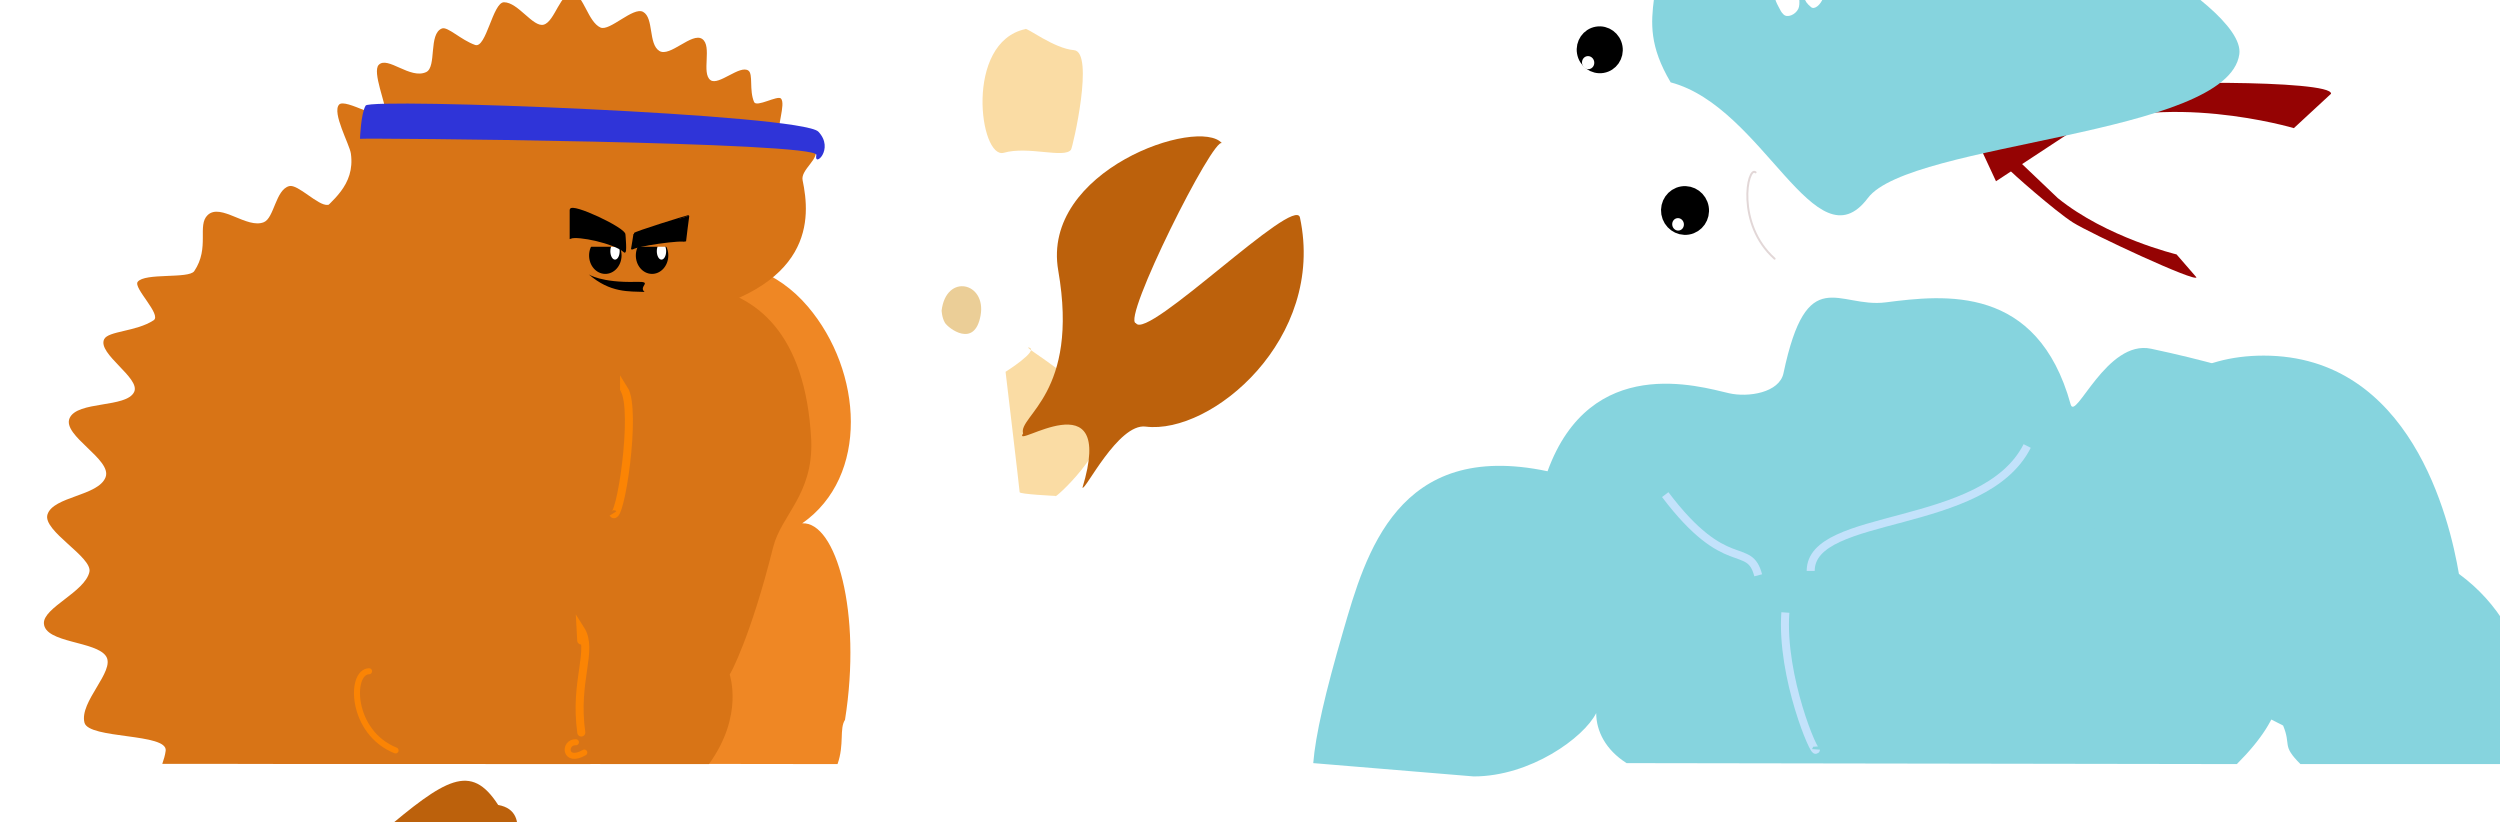
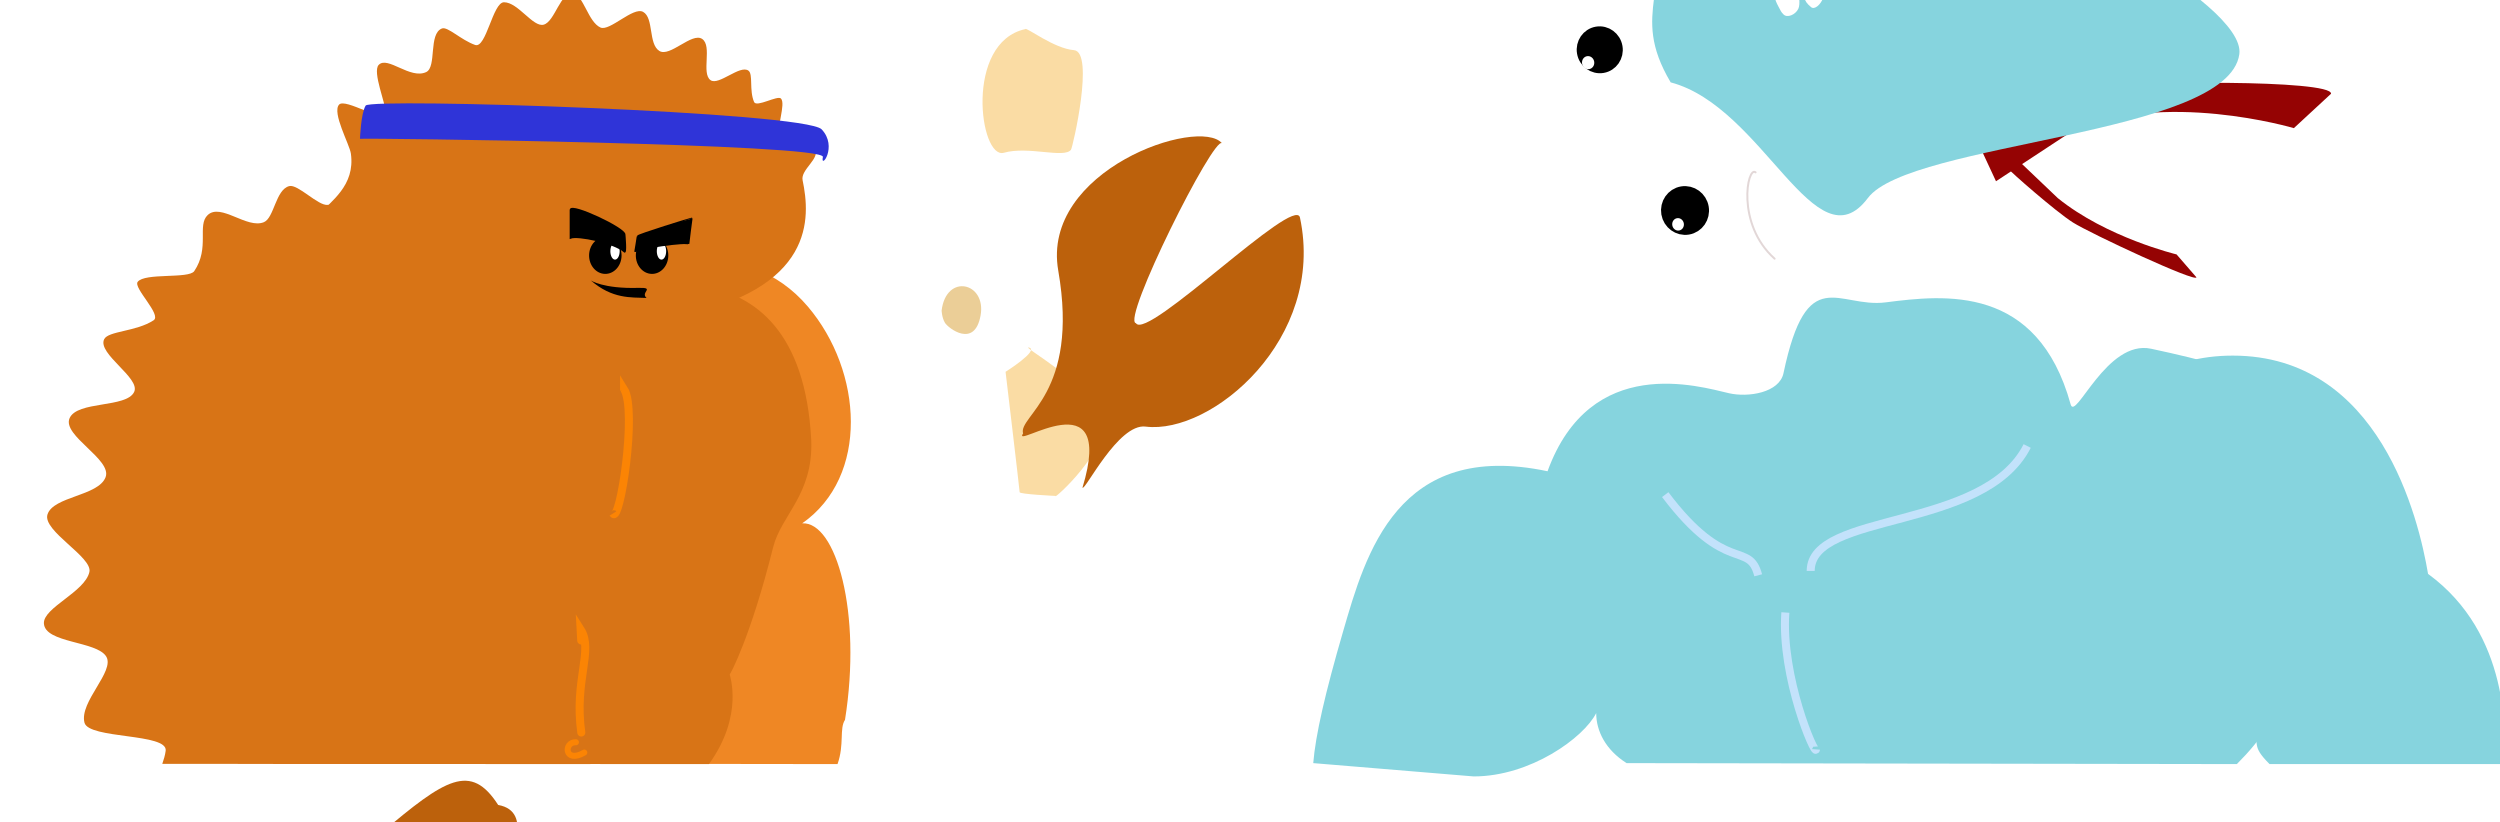
<svg xmlns="http://www.w3.org/2000/svg" xmlns:ns1="https://boxy-svg.com" viewBox="0 0 1248 410" width="1248px" height="410px">
  <defs>
    <path id="path-0" d="M 459.46 92.262 L 491.842 124.645" style="fill: none;" />
    <path id="path-1" d="M 503.107 101.708 C 541.095 100.731 572.751 103.852 603.429 106.92 C 612.04 108.121 612.642 111.852 615.807 113.434 C 616.723 113.892 616.711 111.553 617.436 110.829 C 624.791 97.468 628.944 83.142 636.327 72.067 L 636.653 71.09 C 636.96 70.169 638.608 67.964 638.608 67.507" style="fill: none;" />
    <ns1:grid x="0" y="0" width="32.911" height="30.966" />
    <linearGradient gradientUnits="userSpaceOnUse" x1="1115.336" y1="61.932" x2="1115.336" y2="394.298" id="gradient-1" gradientTransform="matrix(1, 0, 0, 1, 1779.565, 106.2542)">
      <stop offset="0" style="stop-color: rgba(134, 212, 222, 1)" />
      <stop offset="1" style="stop-color: rgba(54, 183, 200, 1)" />
    </linearGradient>
    <linearGradient gradientUnits="userSpaceOnUse" x1="172.321" y1="130.893" x2="172.321" y2="308.092" id="gradient-2">
      <stop offset="0" style="stop-color: rgba(216, 116, 22, 1)" />
      <stop offset="1" style="stop-color: rgba(124, 66, 13, 1)" />
    </linearGradient>
  </defs>
  <rect width="1248" height="350" style="stroke-linejoin: round; stroke-width: 0px; stroke: rgb(0, 0, 0); fill: rgba(33, 45, 61, 0);" x="1779.565" y="106.254" />
  <ellipse style="paint-order: stroke; stroke: rgb(0, 0, 0); stroke-width: 0px; fill: rgb(118, 185, 194);" cx="2802.31" cy="212.091" rx="29.981" ry="34.657" />
  <path style="fill: rgb(250, 220, 164); stroke: rgb(0, 0, 0); stroke-width: 0px; transform-origin: 2763.15px 369.077px;" d="M 2771.773 348.663 C 2753.708 349.013 2706.944 370.021 2743.18 376.392 C 2746.556 376.072 2712.301 385.654 2753.466 390.963 C 2790.029 391.795 2800.34 356.663 2795.349 347.177 L 2771.773 348.663 Z" />
  <path style="stroke: rgb(0, 0, 0); paint-order: fill; stroke-width: 5px; stroke-opacity: 0; fill: url('#gradient-1');" d="M 2999.318 399.341 C 3013.665 441.595 3015.401 451.575 2987.11 477.098 C 2952.25 508.547 2821.455 512.044 2789.557 464.805 C 2772.329 420.382 2786.736 312.313 2782.545 285.691 C 2758.148 158.35 2944.583 125.949 2990.073 231.062 C 3009.779 276.594 2982.201 348.928 2999.318 399.341 Z" />
  <ellipse style="fill: rgb(255, 255, 255); paint-order: stroke; stroke-width: 6px; stroke: rgb(255, 255, 255);" cx="2830.843" cy="244.812" rx="41.015" ry="37.623" />
  <ellipse style="fill: rgb(255, 255, 255); paint-order: stroke; stroke-width: 6px; stroke: rgb(255, 255, 255); transform-origin: 2922.93px 246.64px;" cx="2922.944" cy="246.64" rx="43.763" ry="41.659" />
  <path style="fill: rgb(255, 255, 255); paint-order: fill; stroke: rgb(0, 0, 0); stroke-width: 0px;" d="M 2850.113 292.569 C 2849.919 293.121 2849.219 301.556 2849.219 302.568 C 2849.219 302.77 2849.143 307.851 2849.143 309.163 C 2849.143 310.465 2848.762 313.141 2850.189 317.885 C 2851.067 320.816 2850.97 321.194 2852.128 322.992 C 2853.648 325.349 2859.35 325.956 2861.599 322.779 C 2863.326 320.342 2863.824 313.709 2863.838 313.525 C 2864.254 307.712 2864.21 301.216 2864.21 299.269 C 2864.21 299.087 2863.344 293.141 2862.793 292.356 C 2861.694 290.788 2850.189 291.065 2850.189 292.569" />
  <g transform="matrix(0.78393, 0, 0, 0.78393, 2690.482, 168.1785)" style="">
    <g>
      <ellipse style="stroke: rgb(0, 0, 0); paint-order: stroke; stroke-width: 12.648px;" cx="20.34" cy="90.046" rx="12.335" ry="12.678" transform="matrix(0.999709, 0.024132, -0.024132, 0.999709, 260.8167, 18.07469)" />
      <ellipse style="stroke: rgb(140, 37, 37); fill: rgb(255, 255, 255); stroke-opacity: 0; paint-order: stroke; stroke-width: 12.648px;" cx="8.84" cy="101.025" rx="4.968" ry="5.311" transform="matrix(0.999709, 0.024132, -0.024132, 0.999709, 261.3612, 15.79902)" />
    </g>
  </g>
  <ellipse style="stroke: rgb(0, 0, 0); paint-order: stroke; stroke-width: 12.648px;" cx="20.34" cy="90.046" rx="9.67" ry="9.939" transform="matrix(0.999709, 0.024132, -0.024132, 0.999709, 2817.116, 162.5674)" />
  <ellipse style="stroke: rgb(140, 37, 37); fill: rgb(255, 255, 255); stroke-opacity: 0; paint-order: stroke; stroke-width: 12.648px;" cx="8.84" cy="101.025" rx="3.895" ry="4.163" transform="matrix(0.999709, 0.024132, -0.024132, 0.999709, 2820.664, 159.3407)" />
  <path d="M 1930.698 264.239 C 1936.466 247.343 1915.443 263.996 1915.443 277.677 C 1915.443 291.358 1920.831 306.303 1934.646 308.764 C 1936.818 309.15 1946.129 300.136 1947.917 297.822 C 1953.063 291.164 1943.661 291.444 1939.713 287.388 C 1931.385 278.836 1926.111 277.677 1930.698 264.239 Z" style="stroke: rgb(0, 0, 0); stroke-width: 0px; fill: rgb(244, 134, 32); transform-box: fill-box; transform-origin: 263.495% 145.354%;" transform="matrix(-1, 0, 0, -1, 0.000217, -0.00004)" />
  <g transform="matrix(1, 0, 0, 1, 1774.405, 99.2254)">
    <path style="stroke: rgb(0, 0, 0); transform-box: fill-box; transform-origin: 67.576% 62.349%; stroke-width: 0px; paint-order: fill; fill-rule: evenodd; fill: url('#gradient-2');" d="M 28.101 233.462 C 28.083 233.444 32.463 226.558 40.427 217.21 C 43.681 213.39 33.925 201.9 38.32 197.559 C 42.069 193.856 60.198 201.109 61.005 195.028 C 61.565 190.811 56.981 176.81 61.005 173.063 C 66.344 168.091 75.698 177.334 85.27 173.278 C 91.713 170.548 86.489 155.341 94.69 152.523 C 98.082 151.357 105.904 155.909 114.421 158.643 C 121.05 160.771 124.952 135.627 131.638 135.627 C 140.063 135.627 148.941 149.326 155.303 147.702 C 162.061 145.977 165.253 129.662 172.974 130.967 C 179.057 131.995 181.755 146.238 189.095 149.247 C 194.569 151.491 208.604 137.87 214.501 140.82 C 220.998 144.071 217.509 158.089 224.162 161.871 C 230.457 165.45 243.568 151.65 249.675 155.407 C 255.837 159.197 249.01 173.947 254.657 177.621 C 259.495 180.769 272.226 169.154 277.254 172.504 C 280.137 174.425 277.59 183.068 280.603 189.413 C 282.052 192.465 294.661 185.623 296.619 187.539 C 299.633 190.489 293.63 203.703 296.246 206 C 303.996 212.808 313.642 210.472 316.71 214.692 C 320.395 219.761 308.776 222.701 310.119 228.523 C 315.555 252.1 319.205 302.213 179.873 307.682 C 6.136 314.5 28.101 234.105 28.101 233.462 Z" />
    <g transform="matrix(1, 0, 0, 1, -136.7882, -23.26958)" style="transform-origin: 367.697px 258.584px;">
      <g transform="matrix(0.78393, 0, 0, 0.78393, 524.9594, 230.3359)">
        <ellipse style="stroke: rgb(0, 0, 0); paint-order: stroke; stroke-width: 0px;" cx="20.34" cy="90.046" rx="12.335" ry="12.678" transform="matrix(0.999709, 0.024132, -0.024132, 0.999709, -273.2709, -32.27812)" />
      </g>
      <path style="stroke: rgb(0, 0, 0); stroke-width: 0px;" d="M 341.713 309.865 C 321.923 308.536 315.064 291.688 315.064 291.688 C 323.606 297.967 341.896 298.233 350.637 297.307 C 339.073 301.619 351.723 310.536 341.713 309.865 Z" />
      <path style="fill: rgb(216, 216, 216); stroke: rgb(0, 0, 0); fill-opacity: 0; stroke-linecap: round; stroke-width: 0px;" d="M 304.235 258.878 C 304.235 246.69 334.878 249.619 342.873 265.817 C 351.932 273.234 367.779 245.062 371.745 250.241" />
      <ellipse style="stroke: rgb(0, 0, 0); fill: rgb(255, 255, 255); stroke-opacity: 0; stroke-width: 0px;" cx="329.156" cy="276.006" rx="4.201" ry="6.863" />
      <ellipse style="stroke: rgb(0, 0, 0); paint-order: stroke; stroke-width: 0px;" cx="20.34" cy="90.046" rx="9.67" ry="9.939" transform="matrix(0.999709, 0.024132, -0.024132, 0.999709, 334.6534, 185.4752)" />
      <ellipse style="stroke: rgb(0, 0, 0); fill: rgb(255, 255, 255); stroke-opacity: 0; stroke-width: 0px;" cx="356.999" cy="276.006" rx="4.201" ry="6.863" />
    </g>
  </g>
  <ellipse style="stroke-opacity: 0; stroke: rgb(149, 223, 244); fill: rgb(180, 226, 231);" cx="2923.531" cy="300.438" rx="15.177" ry="7.306" />
  <path style="paint-order: stroke; stroke: rgb(0, 0, 0); stroke-width: 0px; fill: rgb(144, 229, 241); transform-origin: 2985.74px 205.246px;" d="M 2960.054 197.45 C 2963.059 159.347 3020.992 169.339 3010.069 214.782 C 3003.779 235.998 2978.857 240.247 2978.862 233.73" transform="matrix(0.999709, 0.024132, -0.024132, 0.999709, 0, -0.000001)" />
  <path style="fill: rgb(255, 255, 255); paint-order: fill; stroke: rgb(0, 0, 0); stroke-width: 0px;" d="M 2872.304 294.399 C 2872.112 294.951 2871.41 300.668 2871.41 301.681 C 2871.41 301.883 2871.003 307.165 2871.003 308.475 C 2871.003 309.777 2870.445 313.717 2871.522 318.596 C 2872.234 321.826 2872.461 322.584 2874.97 325.383 C 2876.888 327.521 2881.484 324.977 2883.735 321.802 C 2885.462 319.366 2885.766 314.129 2885.78 313.945 C 2886.196 308.133 2886.402 303.046 2886.402 301.099 C 2886.402 300.914 2885.537 294.971 2884.985 294.183 C 2883.887 292.618 2872.38 292.893 2872.38 294.396" />
  <path d="M 2868.363 299.024 C 2851.757 300.472 2835.729 303.642 2839.757 293.728 C 2843.785 283.813 2850.85 283.728 2857.909 283.88 C 2861.426 283.955 2870.123 283.939 2873.582 283.579 C 2876.564 283.268 2883.227 282.66 2894.903 291.558 C 2906.578 300.454 2890.495 306.712 2868.363 299.024 Z" style="fill: rgb(250, 220, 164); paint-order: fill; stroke: rgb(0, 0, 0); stroke-width: 0px; transform-origin: 2872.22px 295.987px;" />
  <ellipse style="stroke: rgb(0, 0, 0); paint-order: stroke; stroke-width: 6px;" cx="2864.627" cy="282.595" rx="10.873" ry="5.704" />
  <path d="M 2987.11 208.779 C 2987.11 215.021 2983.21 220.082 2978.401 220.082 C 2978.087 220.082 2977.779 220.06 2977.475 220.018 C 2977.45 214.645 2974.249 210.042 2969.707 208.099 C 2969.977 202.172 2973.765 197.476 2978.401 197.476 C 2983.21 197.476 2987.11 202.536 2987.11 208.779 Z" style="stroke: rgb(0, 0, 0);" />
  <ellipse style="stroke-opacity: 0; stroke: rgb(149, 223, 244); fill: rgb(180, 226, 231);" cx="2818.225" cy="295.605" rx="14.066" ry="7.306" />
  <path style="fill: rgb(250, 220, 164); stroke: rgb(0, 0, 0); stroke-width: 0px;" d="M 2889 366.557 C 2871.698 365.762 2840.058 387.235 2867.8 393.107 C 2870.385 392.815 2844.161 401.646 2875.678 406.539 C 2903.667 407.306 2930.115 375.633 2921.06 372.841 C 2900.465 366.492 2900.3 367.28 2889 366.557 Z" />
  <path style="stroke: rgb(0, 0, 0); stroke-width: 0px; fill: rgb(201, 93, 20); transform-box: fill-box; transform-origin: 255.361% -87.968%;" d="M 1904.393 385.075 C 1878.476 387.962 1887.398 431.069 1913.315 428.182 C 1913.315 428.182 1953.757 417.413 1925.975 418.34 C 1898.193 419.267 1905.036 395.104 1912.997 392.948 C 1920.958 390.793 1904.393 384.878 1904.393 385.075 Z" />
  <g transform="matrix(1, 0, 0, 1, 1782.968, 96.61983)">
    <path style="stroke: rgb(0, 0, 0); transform-box: fill-box; transform-origin: -40.215% 214.156%; stroke-width: 0px; fill: rgb(244, 134, 32);" d="M 331.446 162.417 C 342.464 192.25 248 214.05 254.965 166.736 C 257.283 185.332 320.428 132.584 331.446 162.417 Z" transform="matrix(-1, 0, 0, -1, 0.000015, -0.000049)" />
    <path style="stroke: rgb(0, 0, 0); transform-box: fill-box; transform-origin: -27.107% 202.499%; stroke-width: 0px; fill: rgb(201, 93, 20);" d="M 277.272 134.629 C 262.917 143.754 244.761 176.998 246.727 184.029 C 265.054 156.149 310.276 174.656 326.974 173.881 C 343.671 173.105 319.844 107.565 277.272 134.629 Z" transform="matrix(-1, 0, 0, -1, -0.000012, 0.000019)" />
  </g>
  <path style="stroke: rgb(0, 0, 0); stroke-width: 0px; fill: rgb(244, 134, 32); transform-origin: 1999.31px 343.902px;" d="M 2077.574 395.548 C 2091.343 366.771 1990.035 365.117 1994.75 406.139 C 1998.389 389.061 2063.806 424.327 2077.574 395.548 Z" />
  <g transform="matrix(0.876621, 0.045942, -0.033278, 0.634978, 1440.464, 416.4529)" style="transform-origin: 554.424px -74.481px;">
    <path d="M 585.232 -186.119 C 585.232 -186.119 606.437 -173.561 612.352 -164.666 C 619.637 -153.711 619.031 -133.474 619.031 -133.474 L 617.457 -13.851 L 585.448 -13.851 L 580.677 -19.767 L 580.677 -22.919 C 583.372 -23.692 585.232 -25.335 585.232 -27.236 C 585.232 -29.137 583.372 -30.781 580.677 -31.553 L 580.677 -34.646 C 583.372 -35.418 585.232 -37.061 585.232 -38.963 C 585.232 -40.864 583.372 -42.507 580.677 -43.28 L 580.677 -46.372 C 583.372 -47.145 585.232 -48.788 585.232 -50.689 C 585.232 -52.591 583.372 -54.234 580.677 -55.006 L 580.677 -58.099 C 583.372 -58.872 585.232 -60.515 585.232 -62.416 C 585.232 -64.317 583.372 -65.961 580.677 -66.733 L 580.677 -69.826 C 583.372 -70.598 585.232 -72.241 585.232 -74.143 C 585.232 -76.044 583.372 -77.687 580.677 -78.46 L 580.677 -81.082 C 585.232 -87.348 587.956 -90.176 585.232 -98.476 L 585.232 -186.119 Z" style="fill: rgb(216, 216, 216); stroke: rgb(0, 0, 0); stroke-width: 0px;" />
    <rect x="591.501" y="-136.767" width="6.682" height="106.109" style="stroke: rgb(0, 0, 0); stroke-opacity: 0; fill: rgb(255, 255, 255); stroke-width: 0px;" rx="3.911" ry="3.911" />
    <rect x="585.848" y="-6.565" width="27.065" height="55.004" style="stroke: rgb(0, 0, 0); fill: rgb(130, 107, 82); stroke-width: 0px;" rx="11.347" ry="11.347" />
    <rect x="574.786" y="-13.851" width="50.271" height="11.815" style="stroke-miterlimit: 4.15; stroke: rgb(0, 0, 0); fill: rgb(80, 64, 64); stroke-width: 0px;" rx="4.274" ry="4.274" />
    <text style="fill: rgb(255, 255, 255); font-family: 'agave NF'; font-size: 26.502px; font-weight: 700; letter-spacing: -0.7px; line-height: 42.403px; stroke-width: 0px; word-spacing: -0.9px; white-space: pre; transform-box: fill-box; transform-origin: 45.024px 13.296px;" transform="matrix(0, -1.169721, 0.640752, 0, 92.13033, -179.0036)" x="470.535" y="108.548">Borrow</text>
  </g>
  <path style="stroke: rgb(0, 0, 0); stroke-width: 0px; fill: rgb(201, 93, 20); transform-origin: 2002.93px 347.469px;" d="M 2022.314 439.582 C 2008.58 433.953 1992.462 407.242 1994.822 400.535 C 2011.42 422.374 2057.424 397.448 2073.969 395.114 C 2090.515 392.779 2063.048 456.277 2022.314 439.582 Z" />
  <path d="M 1817.649 409.551 C 1825.477 426.563 1801.611 412.013 1801.611 396.913 C 1801.611 381.811 1805.65 369.378 1817.649 366.662 C 1819.535 366.234 1829.833 366.823 1831.385 369.378 C 1835.855 376.727 1828.706 381.473 1825.276 385.95 C 1818.043 395.392 1814.334 402.346 1817.649 409.551 Z" style="stroke: rgb(0, 0, 0); stroke-width: 0px; fill: rgb(201, 93, 20); transform-box: fill-box; transform-origin: 567.27% -18.007%;" />
  <path d="M 1838.812 433.813 C 1849.648 457.268 1816.614 437.211 1816.614 416.391 C 1816.614 395.572 1822.203 378.431 1838.812 374.686 C 1841.424 374.098 1855.675 374.909 1857.826 378.431 C 1864.012 388.563 1854.116 395.107 1849.368 401.28 C 1839.356 414.295 1834.223 423.879 1838.812 433.813 Z" style="stroke: rgb(0, 0, 0); stroke-width: 0px; fill: rgb(201, 93, 20); transform-box: fill-box; transform-origin: 466.083% -35.176%;" />
  <path d="M 1867.863 440.736 C 1878.698 464.191 1845.664 444.134 1845.664 423.314 C 1845.664 402.495 1851.255 385.354 1867.863 381.609 C 1870.474 381.021 1884.726 381.832 1886.876 385.354 C 1893.062 395.486 1883.166 402.03 1878.42 408.203 C 1868.408 421.218 1863.273 430.802 1867.863 440.736 Z" style="stroke: rgb(0, 0, 0); stroke-width: 0px; fill: rgb(201, 93, 20); transform-box: fill-box; transform-origin: 400.394% -45.661%;" />
  <path d="M 2147.526 302.225 L 2147.526 296.308 L 2153.443 296.308 L 2153.443 254.892 L 2147.526 254.892 L 2147.526 248.975 L 2171.193 248.975 L 2171.193 254.892 L 2165.276 254.892 L 2165.276 296.308 L 2177.109 296.308 L 2177.109 290.392 L 2183.026 290.392 L 2183.026 284.475 L 2188.943 284.475 L 2188.943 302.225 L 2147.526 302.225 Z M 2194.85 296.308 L 2194.85 272.642 L 2200.767 272.642 L 2200.767 266.725 L 2230.35 266.725 L 2230.35 272.642 L 2236.267 272.642 L 2236.267 296.308 L 2230.35 296.308 L 2230.35 302.225 L 2200.767 302.225 L 2200.767 296.308 L 2194.85 296.308 Z M 2206.683 296.308 L 2224.433 296.308 L 2224.433 272.642 L 2206.683 272.642 L 2206.683 296.308 Z M 2242.174 302.225 L 2242.174 266.725 L 2259.924 266.725 L 2259.924 272.642 L 2265.841 272.642 L 2265.841 266.725 L 2277.674 266.725 L 2277.674 272.642 L 2283.591 272.642 L 2283.591 302.225 L 2271.757 302.225 L 2271.757 278.558 L 2265.841 278.558 L 2265.841 296.308 L 2259.924 296.308 L 2259.924 278.558 L 2254.007 278.558 L 2254.007 302.225 L 2242.174 302.225 Z M 2289.51 302.225 L 2289.51 266.725 L 2307.26 266.725 L 2307.26 272.642 L 2313.177 272.642 L 2313.177 266.725 L 2325.01 266.725 L 2325.01 272.642 L 2330.927 272.642 L 2330.927 302.225 L 2319.094 302.225 L 2319.094 278.558 L 2313.177 278.558 L 2313.177 296.308 L 2307.26 296.308 L 2307.26 278.558 L 2301.344 278.558 L 2301.344 302.225 L 2289.51 302.225 Z M 2348.668 302.225 L 2348.668 296.308 L 2354.584 296.308 L 2354.584 272.642 L 2348.668 272.642 L 2348.668 266.725 L 2366.418 266.725 L 2366.418 296.308 L 2372.334 296.308 L 2372.334 302.225 L 2348.668 302.225 Z M 2354.584 260.808 L 2354.584 248.975 L 2366.418 248.975 L 2366.418 260.808 L 2354.584 260.808 Z M 2384.159 302.225 L 2384.159 296.308 L 2390.075 296.308 L 2390.075 290.392 L 2395.992 290.392 L 2395.992 278.558 L 2390.075 278.558 L 2390.075 272.642 L 2384.159 272.642 L 2384.159 266.725 L 2395.992 266.725 L 2395.992 272.642 L 2401.909 272.642 L 2401.909 278.558 L 2407.825 278.558 L 2407.825 272.642 L 2413.742 272.642 L 2413.742 266.725 L 2425.575 266.725 L 2425.575 272.642 L 2419.659 272.642 L 2419.659 278.558 L 2413.742 278.558 L 2413.742 290.392 L 2419.659 290.392 L 2419.659 296.308 L 2425.575 296.308 L 2425.575 302.225 L 2413.742 302.225 L 2413.742 296.308 L 2407.825 296.308 L 2407.825 290.392 L 2401.909 290.392 L 2401.909 296.308 L 2395.992 296.308 L 2395.992 302.225 L 2384.159 302.225 Z M 2478.819 302.225 L 2478.819 296.308 L 2484.735 296.308 L 2484.735 254.892 L 2478.819 254.892 L 2478.819 248.975 L 2514.319 248.975 L 2514.319 254.892 L 2520.235 254.892 L 2520.235 272.642 L 2514.319 272.642 L 2514.319 278.558 L 2520.235 278.558 L 2520.235 296.308 L 2514.319 296.308 L 2514.319 302.225 L 2478.819 302.225 Z M 2496.569 296.308 L 2508.402 296.308 L 2508.402 278.558 L 2496.569 278.558 L 2496.569 296.308 Z M 2496.569 272.642 L 2508.402 272.642 L 2508.402 254.892 L 2496.569 254.892 L 2496.569 272.642 Z M 2555.726 296.308 L 2561.643 296.308 L 2561.643 302.225 L 2537.976 302.225 L 2537.976 296.308 L 2543.893 296.308 L 2543.893 254.892 L 2537.976 254.892 L 2537.976 248.975 L 2555.726 248.975 L 2555.726 296.308 Z M 2573.479 296.308 L 2573.479 272.642 L 2579.396 272.642 L 2579.396 266.725 L 2608.979 266.725 L 2608.979 272.642 L 2614.896 272.642 L 2614.896 296.308 L 2608.979 296.308 L 2608.979 302.225 L 2579.396 302.225 L 2579.396 296.308 L 2573.479 296.308 Z M 2585.312 296.308 L 2603.062 296.308 L 2603.062 272.642 L 2585.312 272.642 L 2585.312 296.308 Z M 2620.803 308.142 L 2620.803 302.225 L 2632.636 302.225 L 2632.636 308.142 L 2644.47 308.142 L 2644.47 296.308 L 2626.72 296.308 L 2626.72 290.392 L 2620.803 290.392 L 2620.803 272.642 L 2626.72 272.642 L 2626.72 266.725 L 2644.47 266.725 L 2644.47 272.642 L 2632.636 272.642 L 2632.636 290.392 L 2644.47 290.392 L 2644.47 272.642 L 2650.386 272.642 L 2650.386 266.725 L 2662.22 266.725 L 2662.22 272.642 L 2656.303 272.642 L 2656.303 308.142 L 2650.386 308.142 L 2650.386 314.058 L 2626.72 314.058 L 2626.72 308.142 L 2620.803 308.142 Z" style="fill: rgb(255, 255, 255);" />
  <path style="fill: rgb(216, 216, 216); stroke: rgb(0, 0, 0); stroke-width: 5px; stroke-linecap: round; stroke-linejoin: round; fill-opacity: 0;" d="M 1952.14 327.14 C 1959.325 346.239 1988.925 352.625 2001.694 329.436" />
  <path style="stroke: rgb(0, 0, 0); fill: rgb(134, 212, 222); stroke-width: 0px;" d="M 796.825 355.983 C 790.595 368.3 763.933 387.592 735.677 387.592 L 655.572 380.95 C 656.697 366.946 661.546 345.925 670.489 315.155 C 681.739 276.449 697.686 219.426 772.533 235.249 C 794.025 176.266 848.234 192.877 863.11 196.297 C 872.709 198.504 888.264 196.061 890.324 186.276 C 902.051 130.571 917.629 153.979 941.366 150.937 C 970.66 147.183 1017.094 141.877 1033.669 201.874 C 1036.042 210.463 1051.644 169.36 1073.813 174.084 C 1284.267 218.927 1114.393 278.613 1097.106 305.763 C 1113.684 316.124 1167.466 330.601 1116.633 381.434 L 811.998 380.95 C 801.52 374.346 796.825 364.908 796.825 355.983 Z" />
-   <path style="stroke: rgb(0, 0, 0); stroke-width: 0px; fill: rgb(247, 145, 51); transform-box: fill-box; transform-origin: 50% 50%;" d="M -2.674 -75.299 C -55.246 -99.249 -13.178 -356.774 70.548 -313.43 C 86.841 -364.286 197.598 -283.161 131.49 -217.278 C 147.339 -199.222 97.095 -111.349 101.723 -74.638 L 2.538 -74.638 C -0.77 -75.057 -2.674 -75.299 -2.674 -75.299 Z" transform="matrix(0.788011, -0.615661, 0.615661, 0.788011, 0.000002, -0.000002)" />
  <path style="stroke: rgb(0, 0, 0); stroke-width: 0px; stroke-linecap: round; fill: rgb(239, 135, 36);" d="M 400.463 261.243 C 417.318 260.299 430.381 305.649 421.823 359.357 C 418.942 363.687 421.577 371.592 418.096 381.434 L 329.173 381.32 C 299.204 340.914 296.605 303.064 303.216 283.948 C 195.696 193.158 342.048 80.93 403.293 153.057 C 430.756 185.4 433.965 237.846 400.463 261.243 Z" />
  <path style="stroke: rgb(0, 0, 0); fill: rgb(216, 116, 22); stroke-width: 0px;" d="M 311.02 145.591 C 301.864 149.868 399.42 110.176 404.984 219.893 C 405.968 246.92 389.981 257.089 385.946 273.224 C 374.775 317.887 364.532 336.697 364.29 336.632 C 364.049 336.567 371.686 356.846 353.905 381.434 L 136.394 381.32 C 133.581 357.494 134.02 336.727 115.988 308.418 C 26.891 228.34 86.222 117.614 193.965 126.516 C 222.36 100.736 241.646 120.694 242.25 137.764 L 274.997 148.145 L 311.02 145.591 Z" />
  <g transform="matrix(0.838046, 0, 0, 0.925921, 156.1224, 19.11332)" style="">
    <path style="stroke: rgb(0, 0, 0); stroke-width: 0px; paint-order: fill; fill-rule: evenodd; fill: rgb(216, 116, 22); transform-box: fill-box; transform-origin: 67.576% 62.349%;" d="M 2.88 95.85 C 10.796 87.704 25.394 79.565 22.717 62.156 C 21.954 57.196 11.305 40.095 15.7 35.754 C 19.449 32.051 42.488 46.055 43.295 39.974 C 43.855 35.757 35.282 18.074 39.306 14.327 C 44.645 9.355 57.988 22.28 67.56 18.224 C 74.003 15.494 68.779 -2.475 76.98 -5.293 C 80.372 -6.459 88.194 0.855 96.711 3.589 C 103.34 5.717 107.242 -19.427 113.928 -19.427 C 122.353 -19.427 131.231 -5.728 137.593 -7.352 C 144.351 -9.077 147.543 -25.392 155.264 -24.087 C 161.347 -23.059 164.045 -8.816 171.385 -5.807 C 176.859 -3.563 190.894 -17.184 196.791 -14.234 C 203.288 -10.983 199.799 3.035 206.452 6.817 C 212.747 10.396 225.858 -3.404 231.965 0.353 C 238.127 4.143 231.3 18.893 236.947 22.567 C 241.785 25.715 254.516 14.1 259.544 17.45 C 262.427 19.371 259.88 28.014 262.893 34.359 C 264.342 37.411 276.951 30.569 278.909 32.485 C 281.923 35.435 275.92 48.649 278.536 50.946 C 286.286 57.754 295.932 55.418 299 59.638 C 302.685 64.707 290.452 70.716 291.795 76.538 C 296.393 96.479 299.713 135.404 216.323 150.243 C 227.026 163.271 217.104 171.06 209.768 171.888 C 204.584 172.474 178.079 173.955 171.989 170.541 C 162.314 167.613 135.07 160.185 127.958 155.513 C -34.955 156.011 37.748 128.526 2.88 95.85 Z" />
    <path style="stroke: rgb(0, 0, 0); stroke-width: 0px; paint-order: fill; fill-rule: evenodd; fill: rgb(216, 116, 22);" d="M -87.605 384.114 C -86.254 374.55 -133.434 377.899 -135.973 368.982 C -139.174 357.747 -117.647 341.247 -123.016 333.316 C -128.717 324.89 -159.582 326.184 -160.143 315.445 C -160.583 306.982 -135.722 298.538 -133.041 287.727 C -131.04 279.664 -161.127 265.582 -158.005 256.715 C -154.565 246.946 -127.762 246.829 -123.415 236.67 C -119.3 227.059 -149.361 214.268 -144.852 204.845 C -140.304 195.341 -110.903 199.426 -106.37 190.648 C -102.487 183.125 -128.432 170.097 -124.252 162.253 C -121.856 157.755 -105.18 158.212 -94.792 152.035 C -89.796 149.064 -107.02 134.577 -104.282 131.316 C -100.064 126.292 -73.768 129.802 -70.587 125.533 C -61.157 112.883 -69.066 100.813 -62.561 95.287 C -54.748 88.647 -39.181 102.917 -29.11 99.146 C -22.943 96.837 -22.126 81.566 -13.984 79.688 C -8.848 78.503 3.096 90.361 8.847 89.824 C 44.98 86.454 91.967 99.513 133.509 174.719 C 153.123 156.016 171.047 166.598 175.339 176.098 C 178.373 182.813 191.129 217.654 187.238 226.936 C 185.59 240.835 147.884 275.61 142.094 286.682 C 156.17 335.359 163.544 368.197 165.445 391.308 L -89.618 391.184 C -88.707 388.642 -87.968 386.685 -87.605 384.114 Z" />
    <g transform="matrix(1, 0, 0, 1, -150.691, -158.8965)" style="transform-origin: 367.697px 258.584px;">
      <g transform="matrix(0.78393, 0, 0, 0.78393, 524.9594, 230.3359)">
        <ellipse style="stroke: rgb(0, 0, 0); paint-order: stroke; stroke-width: 0px;" cx="20.34" cy="90.046" rx="12.335" ry="12.678" transform="matrix(0.999709, 0.024132, -0.024132, 0.999709, -273.2709, -32.27812)" />
      </g>
-       <path style="stroke: rgb(0, 0, 0); stroke-width: 0px;" d="M 343.332 290.218 C 322.34 290.746 315.064 286.155 315.064 286.155 C 327.961 296.29 339.075 295.284 348.347 295.651 C 344.315 292.604 353.95 289.951 343.332 290.218 Z" />
+       <path style="stroke: rgb(0, 0, 0); stroke-width: 0px;" d="M 344.525 293.458 C 323.533 293.986 316.257 289.395 316.257 289.395 C 329.154 299.53 340.268 298.524 349.54 298.891 C 345.508 295.844 355.143 293.191 344.525 293.458 Z" />
      <path style="fill: rgb(216, 216, 216); stroke: rgb(0, 0, 0); fill-opacity: 0; stroke-linecap: round; stroke-width: 0px;" d="M 304.235 258.878 C 304.235 246.69 334.878 249.619 342.873 265.817 C 351.932 273.234 367.779 245.062 371.745 250.241" />
      <ellipse style="stroke: rgb(0, 0, 0); fill: rgb(255, 255, 255); stroke-opacity: 0; stroke-width: 0px;" cx="330.741" cy="273.684" rx="2.78" ry="4.541" />
      <ellipse style="stroke: rgb(0, 0, 0); paint-order: stroke; stroke-width: 0px;" cx="20.34" cy="90.046" rx="9.67" ry="9.939" transform="matrix(0.999709, 0.024132, -0.024132, 0.999709, 334.6534, 185.4752)" />
      <ellipse style="stroke: rgb(0, 0, 0); fill: rgb(255, 255, 255); stroke-opacity: 0; stroke-width: 0px;" cx="358.421" cy="273.684" rx="2.779" ry="4.541" />
    </g>
-     <path style="stroke: rgb(52, 44, 207); stroke-width: 0px; fill: rgb(47, 52, 216); transform-origin: 126.535px 66.323px;" d="M 24.019 41.626 C 20.397 45.251 17.283 58.576 17.283 58.576 C 21.189 58.811 285.459 112.334 282.461 119.008 C 279.463 125.682 293.937 118.015 286.039 106.885 C 278.141 95.755 27.641 38.001 24.019 41.626 Z" transform="matrix(0.981627, -0.190809, 0.190809, 0.981627, -0.000008, 0.000015)" />
-     <rect x="153.544" y="89.347" width="67.51" height="23.046" style="stroke: rgb(0, 0, 0); fill: rgb(216, 116, 22); stroke-width: 0px;" />
-     <path style="stroke: rgb(0, 0, 0);" d="M 191.538 105.466 C 191.538 105.865 190.072 113.75 190.072 113.75 C 190.072 111.871 221.877 107.809 221.877 109.498 C 221.877 108.701 223.768 95.852 223.768 95.852 C 223.693 95.702 191.376 104.744 191.538 105.466 Z" />
+     <path style="stroke: rgb(52, 44, 207); stroke-width: 0px; fill: rgb(47, 52, 216); transform-origin: 126.535px 66.323px;" d="M 24.019 41.626 C 20.397 45.251 17.283 58.576 17.283 58.576 C 21.189 58.811 289.081 114.117 286.083 120.791 C 283.085 127.465 296.089 117.151 288.191 106.021 C 280.293 94.891 27.641 38.001 24.019 41.626 Z" transform="matrix(0.981627, -0.190809, 0.190809, 0.981627, -0.00001, 0.000019)" />
+     <path style="stroke: rgb(0, 0, 0);" d="M 193.486 106.823 C 193.486 107.222 192.02 115.107 192.02 115.107 C 192.02 113.228 223.825 109.166 223.825 110.855 C 223.825 110.058 225.716 97.209 225.716 97.209 C 225.641 97.059 193.324 106.101 193.486 106.823 Z" />
    <path style="stroke: rgb(0, 0, 0);" d="M 153.544 92.493 C 153.544 92.892 153.544 107.557 153.544 107.557 C 157.891 105.963 179.551 110.124 185.495 114.879 C 186.871 116.808 185.779 105.887 185.779 105.887 C 186.269 102.701 154.028 88.95 153.544 92.493 Z" />
  </g>
  <path style="stroke: rgb(0, 0, 0); fill: rgb(134, 212, 222); stroke-width: 0px; transform-box: fill-box; transform-origin: 50% 50%;" d="M 587.174 176.787 C 592.428 170.248 663.193 162.344 651.949 200.234 C 689.649 272.984 659.672 283.321 653.661 393.261 C 653.661 393.261 608.694 437.673 603.218 395.729 C 577.259 359.185 545.435 244.693 571.3 220.732" transform="matrix(-0.731354, 0.681998, -0.681998, -0.731354, -0.000007, 0.000008)" />
  <ellipse style="paint-order: stroke; stroke: rgb(0, 0, 0); stroke-width: 0px; fill: rgb(118, 185, 194); transform-box: fill-box; transform-origin: 50% 50%;" cx="779.275" cy="592.172" rx="27.688" ry="32.006" transform="matrix(0.981627, -0.190809, 0.190809, 0.981627, 41.00613, -537.6591)" />
  <path style="stroke: rgb(0, 0, 0); fill: rgb(149, 3, 3); stroke-width: 0px; transform-origin: 1000.63px 77.32px;" d="M 988.493 73.491 C 987.568 72.566 1031.482 47.887 1047.938 44.109 C 1064.394 40.331 1164.442 39.688 1163.652 46.798 L 1145.096 63.965 C 1145.096 63.965 1079.455 44.527 1033.739 65.933 L 996.402 90.478 L 988.493 73.491 Z">
    <animateTransform type="skewY" additive="sum" attributeName="transform" values="0;-5;5;0" dur="4.02s" fill="freeze" begin="-0.02s" keyTimes="0; 0.316; 0.71; 1" calcMode="spline" keySplines="0 0 1 1; 0.42 0 0.58 1; 0 0 1 1" repeatCount="indefinite" />
  </path>
  <path style="stroke: rgb(0, 0, 0); fill: rgb(149, 3, 3); stroke-width: 0px; transform-origin: 957.927px 48.061px;" d="M 1003.129 84.748 C 1002.637 84.891 1026.026 105.506 1034.791 111.051 C 1043.556 116.597 1096.845 141.424 1096.424 138.397 L 1086.541 127.003 C 1086.541 127.003 1051.578 118.624 1027.229 98.873 L 1007.342 79.926 L 1003.129 84.748 Z">
    <animateTransform type="skewY" additive="sum" attributeName="transform" values="0;3;-3;0" dur="4.02s" fill="freeze" begin="-0.02s" keyTimes="0; 0.316; 0.71; 1" calcMode="spline" keySplines="0 0 1 1; 0.42 0 0.58 1; 0 0 1 1" repeatCount="indefinite" />
  </path>
  <path style="stroke: rgb(0, 0, 0); paint-order: fill; stroke-opacity: 0; fill: rgb(134, 212, 222); transform-box: fill-box; transform-origin: 50% 50%;" d="M 1092.173 239.919 C 1078.844 278.914 922.564 251.457 896.437 275.027 C 864.244 304.071 854.03 220.382 810.836 199.558 C 796.746 160.132 822.812 154.754 816.083 109.857 C 798.335 -8.56 966.127 -35.581 1008.137 61.492 C 1018.948 86.472 1014.964 163.505 1014.964 163.505 C 996.666 134.788 1100.845 214.549 1092.173 239.919 Z" transform="matrix(0.981627, -0.190809, 0.190809, 0.981627, -0.012498, -0.05788)" />
  <ellipse style="fill: rgb(255, 255, 255); paint-order: stroke; stroke-width: 6px; stroke: rgb(255, 255, 255); transform-box: fill-box; transform-origin: 50% 50%;" cx="800.97" cy="659.243" rx="37.878" ry="34.745" transform="matrix(0.981627, -0.190809, 0.190809, 0.981627, 50.79733, -547.7507)" />
  <ellipse style="fill: rgb(255, 255, 255); paint-order: stroke; stroke-width: 6px; stroke: rgb(255, 255, 255); transform-origin: 893.061px 661.071px;" cx="893.071" cy="661.071" rx="40.416" ry="38.472" transform="matrix(0.981627, -0.190809, 0.190809, 0.981627, 25.05167, -559.669)" />
  <path style="fill: rgb(255, 255, 255); paint-order: fill; stroke: rgb(0, 0, 0); stroke-width: 0px; transform-box: fill-box; transform-origin: 50% 50%;" d="M 870.781 150.628 C 870.602 151.107 869.956 158.423 869.956 159.302 C 869.956 159.476 869.886 163.883 869.886 165.021 C 869.886 166.15 869.534 168.472 870.852 172.587 C 871.662 175.129 871.573 175.457 872.642 177.016 C 874.046 179.061 878.308 178.363 880.385 175.607 C 881.98 173.493 881.949 168.143 881.962 167.984 C 882.346 162.942 880.562 156.835 880.562 155.147 C 880.562 154.989 883 151.125 882.491 150.444 C 881.477 149.084 870.852 149.323 870.852 150.628" transform="matrix(0.981627, -0.190809, 0.190809, 0.981627, 0, -0.000005)" />
  <g transform="matrix(0.604894, -0.117579, 0.117579, 0.604894, 620.4529, -8.98705)" style="transform-origin: 277.141px 109.025px;">
    <g transform="matrix(1, 0, 0, 1, -5.678296, 0.491333)">
      <ellipse style="stroke: rgb(0, 0, 0); paint-order: stroke; stroke-width: 12.648px;" cx="20.34" cy="90.046" rx="12.335" ry="12.678" transform="matrix(0.999709, 0.024132, -0.024132, 0.999709, 260.8167, 18.07469)" />
      <ellipse style="stroke: rgb(140, 37, 37); fill: rgb(255, 255, 255); stroke-opacity: 0; paint-order: stroke; stroke-width: 12.648px;" cx="8.84" cy="101.025" rx="4.968" ry="5.311" transform="matrix(0.999709, 0.024132, -0.024132, 0.999709, 261.3612, 15.79902)" />
    </g>
  </g>
  <g transform="matrix(0.749005, 0, 0, 0.749005, 107.217, -352.6709)" style="">
    <ellipse style="stroke: rgb(0, 0, 0); paint-order: stroke; stroke-width: 12.648px; transform-box: fill-box; transform-origin: 50% 50%;" cx="20.34" cy="90.046" rx="9.67" ry="9.939" transform="matrix(0.985946, -0.167065, 0.167065, 0.985946, 944.7983, 525.7632)" />
    <ellipse style="stroke: rgb(140, 37, 37); fill: rgb(255, 255, 255); stroke-opacity: 0; paint-order: stroke; stroke-width: 12.648px; transform-box: fill-box; transform-origin: 50% 50%;" cx="8.84" cy="101.025" rx="3.895" ry="4.163" transform="matrix(0.985946, -0.167065, 0.167065, 0.985946, 949.6607, 522.2507)" />
  </g>
  <path style="paint-order: stroke; stroke: rgb(0, 0, 0); stroke-width: 0px; fill: rgb(144, 229, 241); transform-origin: 974.948px 26.171px;" d="M 948.97 24.305 C 951.745 -10.884 1007.494 -6.989 997.407 34.978 C 991.598 54.571 968.582 58.495 968.587 52.477" transform="matrix(0.985946, -0.167065, 0.167065, 0.985946, 0, 0.000002)" />
  <path style="fill: rgb(255, 255, 255); paint-order: fill; stroke: rgb(0, 0, 0); stroke-width: 0px; transform-box: fill-box; transform-origin: 50% 50%;" d="M 884.76 149.322 C 884.614 149.797 884.083 154.716 884.083 155.587 C 884.083 155.762 883.775 160.306 883.775 161.434 C 883.775 162.553 883.352 165.944 884.168 170.142 C 884.707 172.921 884.879 173.573 886.779 175.98 C 888.231 177.82 891.712 175.631 893.416 172.899 C 894.724 170.804 894.955 166.298 894.965 166.139 C 895.28 161.139 895.436 156.762 895.436 155.087 C 895.436 154.928 894.782 149.815 894.363 149.137 C 893.532 147.791 884.818 148.027 884.818 149.32" transform="matrix(0.981627, -0.190809, 0.190809, 0.981627, 0, 0.000006)" />
  <path d="M 885.398 158.313 C 870.063 159.651 855.261 162.578 858.98 153.422 C 862.7 144.266 869.225 144.187 875.744 144.328 C 878.992 144.397 887.024 144.382 890.218 144.05 C 892.971 143.763 894.124 141.658 902.401 149.328 C 910.678 156.998 905.837 165.413 885.398 158.313 Z" style="fill: rgb(250, 220, 164); paint-order: fill; stroke: rgb(0, 0, 0); stroke-width: 0px; transform-origin: 888.959px 155.509px;" transform="matrix(0.981627, -0.190809, 0.190809, 0.981627, -0.000002, 0.000034)" />
  <ellipse style="stroke: rgb(0, 0, 0); paint-order: stroke; stroke-width: 6px; transform-box: fill-box; transform-origin: 50% 50%;" cx="834.754" cy="697.026" rx="10.041" ry="5.268" transform="matrix(0.981627, -0.190809, 0.190809, 0.981627, 40.26806, -551.2869)" />
  <path d="M 979.149 25.776 C 979.149 31.54 975.548 36.214 971.106 36.214 C 970.816 36.214 970.532 36.194 970.251 36.155 C 970.228 31.193 967.272 26.942 963.077 25.148 C 963.327 19.674 966.825 15.338 971.106 15.338 C 975.548 15.338 979.149 20.01 979.149 25.776 Z" style="stroke: rgb(0, 0, 0); transform-box: fill-box; transform-origin: 50% 50%;" transform="matrix(0.981627, -0.190809, 0.190809, 0.981627, 0, -0.000001)" />
  <path style="fill: rgb(216, 216, 216); fill-opacity: 0; stroke: rgb(251, 132, 4); stroke-width: 4px;" d="M 311.529 195.01 L 311.529 194.253 C 318.153 204.662 309.49 261.836 305.993 256.34" />
  <path style="fill: rgb(216, 216, 216); fill-opacity: 0; stroke: rgb(251, 132, 4); stroke-width: 4px; stroke-linecap: round;" d="M 290.141 319.732 L 289.844 314.205 C 296.468 324.614 286.522 339.488 290.179 365.675" />
-   <path style="fill: rgb(216, 216, 216); fill-opacity: 0; stroke: rgb(251, 132, 4); stroke-width: 3px; stroke-linecap: round;" d="M 184.236 335.084 C 174.459 335.369 175.035 365.675 197.466 374.61" />
  <path style="fill: rgb(216, 216, 216); fill-opacity: 0; stroke: rgb(251, 132, 4); stroke-linecap: round; stroke-width: 3px; transform-box: fill-box; transform-origin: 50% 50%;" d="M 344.512 376.026 C 335.394 385.284 330.073 340.342 341.613 340.512" transform="matrix(-1, 0, 0, -1, -0.000036, 0.000032)" />
+   <path style="fill: rgb(216, 216, 216); fill-opacity: 0; stroke: rgb(251, 132, 4); stroke-width: 4px; transform-box: fill-box; transform-origin: 50% 50%;" d="M 214.223 376.766 L 214.223 377.283 C 225.563 370.179 210.733 331.158 204.746 334.909" transform="matrix(-1, 0, 0, -1, 0.000006, -0.000012)" />
  <path style="stroke: rgb(0, 0, 0); stroke-width: 0px; fill: rgb(188, 97, 12); stroke-linecap: round; transform-box: fill-box; transform-origin: 50% 50%;" d="M 223.998 293.355 C 212.435 307.236 136.589 302.569 131.579 250.212 C 128.764 238.358 90.954 230.313 86.222 217.527 C 96.059 117.303 78.235 136.855 155.1 147.485 C 219.076 149.406 266.024 179.585 277.201 200.675 C 426.728 182.787 407.751 379.234 306.603 374.527 C 261.247 372.416 217.858 336.652 223.998 293.355 Z" transform="matrix(-1, 0, 0, -1, 0.000006, 0.000052)" />
  <path style="fill: rgb(216, 216, 216); fill-opacity: 0; stroke-linecap: round; stroke: rgb(226, 215, 215);" d="M 885.884 129.136 C 866.465 111.802 872.297 82.599 876.385 86.044" />
  <path style="stroke: rgb(0, 0, 0); fill: rgb(250, 220, 164); stroke-width: 0px;" d="M 526.968 247.564 C 526.968 247.564 509.004 246.732 509.004 245.703 C 509.004 244.675 501.976 185.607 501.976 185.607 C 501.976 185.607 518.902 174.935 513.733 173.517 C 508.564 172.099 545.326 192.503 550.188 208.095 C 555.049 223.687 525.423 250.051 526.968 247.564 Z" />
  <g transform="matrix(0.97437, -0.224951, 0.224951, 0.97437, -42.88856, 21.15026)" style="transform-origin: 310.639px 314.176px;">
    <g>
      <g transform="matrix(0.994522, 0.104529, -0.104529, 0.994522, 96.3665, 28.81521)" style="transform-origin: 416.138px 242.212px;">
        <g>
          <path style="stroke: rgb(0, 0, 0); stroke-width: 0px; fill: rgb(188, 97, 12); transform-origin: 370.192px 286.924px;" d="M 349.046 395.276 C 350.323 393.726 373.571 403.11 394.741 379.371 C 428.277 316.31 418.709 282.228 411.856 175.079 C 411.856 175.079 405.916 147.403 389.848 157.041 C 365.59 149.992 361.34 164.263 354.936 206.207 C 324.84 276.799 275.836 335.362 306.084 359.324" transform="matrix(0.669131, 0.743145, -0.743145, 0.669131, -0.000022, -0.00001)" />
          <path style="stroke: rgb(0, 0, 0); fill: rgb(188, 97, 12); stroke-width: 0px; transform-box: fill-box; transform-origin: 50% 50%;" d="M 452.974 273.122 C 453.908 275.172 474.589 243.337 487.965 246.714 C 520.126 254.833 582.619 214.179 577.163 152.557 C 576.235 140.572 493.906 204.443 489.481 194.897 C 482.236 192.753 539.576 106.406 543.056 110.983 C 533.378 96.258 451.625 113.243 454.176 164.095 C 457.302 226.411 425.375 233.579 426.841 242.662 C 419.694 250.662 476.77 219.473 452.974 273.122 Z" />
        </g>
      </g>
    </g>
  </g>
  <path style="stroke: rgb(0, 0, 0); fill: rgb(250, 220, 164); stroke-width: 0px; transform-box: fill-box; transform-origin: 50% 50%;" d="M 488.039 155.047 C 456.849 153.006 448.08 211.436 460.704 211.436 C 473.328 211.436 488.808 222.584 493.314 219.229 C 494.456 218.378 518.216 175.5 508.442 171.835 C 499.08 168.322 488.716 154.05 488.039 155.047 Z" transform="matrix(0.961262, -0.275637, 0.275637, 0.961262, 0, -0.000001)" />
-   <path style="fill: rgb(216, 216, 216); fill-opacity: 0; stroke: rgb(251, 132, 4); stroke-width: 3px; transform-origin: 317.529px 164.957px;" d="M 283.48 176.337 C 285.014 178.986 303.42 169.353 301.133 168.507 C 292.8 156.055 315.412 153.425 315.091 158.252 C 324.384 143.877 337.819 154.404 335.584 162.781 C 333.992 169.716 376.634 158.228 395.08 168.594" transform="matrix(-0.981627, -0.190809, 0.190809, -0.981627, 0.000024, 0.000055)" />
+   <path style="fill: rgb(216, 216, 216); fill-opacity: 0; stroke: rgb(251, 132, 4); stroke-width: 3px; transform-origin: 314.529px 161.957px;" d="M 280.48 173.337 C 282.014 175.986 300.42 166.353 298.133 165.507 C 289.8 153.055 312.412 150.425 312.091 155.252 C 321.384 140.877 334.819 151.404 332.584 159.781 C 330.992 166.716 373.634 155.228 392.08 165.594" transform="matrix(-0.981627, -0.190809, 0.190809, -0.981627, 0.000014, 0.000002)" />
  <path style="fill: rgb(216, 216, 216); fill-opacity: 0; stroke-width: 4px; stroke: rgb(195, 226, 251);" d="M 903.901 284.997 C 903.901 255.146 990.433 265.289 1011.966 222.641" />
  <path style="fill: rgb(216, 216, 216); fill-opacity: 0; stroke-width: 4px; stroke: rgb(195, 226, 251);" d="M 877.696 287.185 C 873.087 269.728 861.818 287.387 831.279 246.912" />
  <path style="fill: rgb(216, 216, 216); fill-opacity: 0; stroke-width: 4px; stroke: rgb(195, 226, 251);" d="M 891.254 305.763 C 888.954 337.957 906.279 377.952 906.555 374.086" />
  <path style="stroke: rgb(0, 0, 0); stroke-width: 0px; fill: rgb(235, 206, 151);" d="M 470.055 155.021 C 470.055 155.021 470.171 158.571 471.723 161.151 C 473.275 163.731 486.485 174.097 489.498 157.522 C 492.511 140.948 472.359 136.251 470.055 155.021 Z" />
  <path style="stroke: rgb(0, 0, 0); fill: rgb(149, 3, 3); stroke-width: 0px; transform-box: fill-box; transform-origin: 50% 50%;" d="M 809.172 62.092 C 800.316 58.983 794.723 77.614 800.589 84.099 C 801.794 92.993 998.874 97.438 1000.715 89.167 C 1002.557 80.898 1005.643 76.067 996.166 65.563 C 986.689 55.058 818.028 65.2 809.172 62.092 Z" transform="matrix(0.981627, -0.190809, 0.190809, 0.981627, -0.028343, -0.118477)" />
-   <path d="M 1044.85 274.497 C 1044.85 243.15 1063.802 177.521 1129.992 177.521 C 1203.43 177.521 1222.826 258.949 1227.489 286.478 C 1268.646 316.57 1265.99 367.051 1265.99 381.434 L 1148.37 381.434 C 1138.823 371.887 1143.929 372.33 1139.73 362.192 C 1082.115 333.482 1044.85 305.098 1044.85 274.497 Z" style="stroke: rgb(0, 0, 0); fill: rgb(134, 212, 222); stroke-width: 0px;" />
+   <path d="M 1029.443 274.497 C 1029.443 243.15 1048.395 177.521 1114.585 177.521 C 1188.023 177.521 1207.419 258.949 1212.082 286.478 C 1253.239 316.57 1250.583 367.051 1250.583 381.434 L 1132.963 381.434 C 1123.416 371.887 1128.522 372.33 1124.323 362.192 C 1066.708 333.482 1029.443 305.098 1029.443 274.497 Z" style="stroke: rgb(0, 0, 0); fill: rgb(134, 212, 222); stroke-width: 0px;" />
  <path style="fill: rgb(216, 216, 216); fill-opacity: 0; stroke: rgb(251, 132, 4); stroke-linecap: round; stroke-width: 3px;" d="M 291.691 375.672 C 281.651 381.434 281.263 370.277 287.504 370.521" />
</svg>
